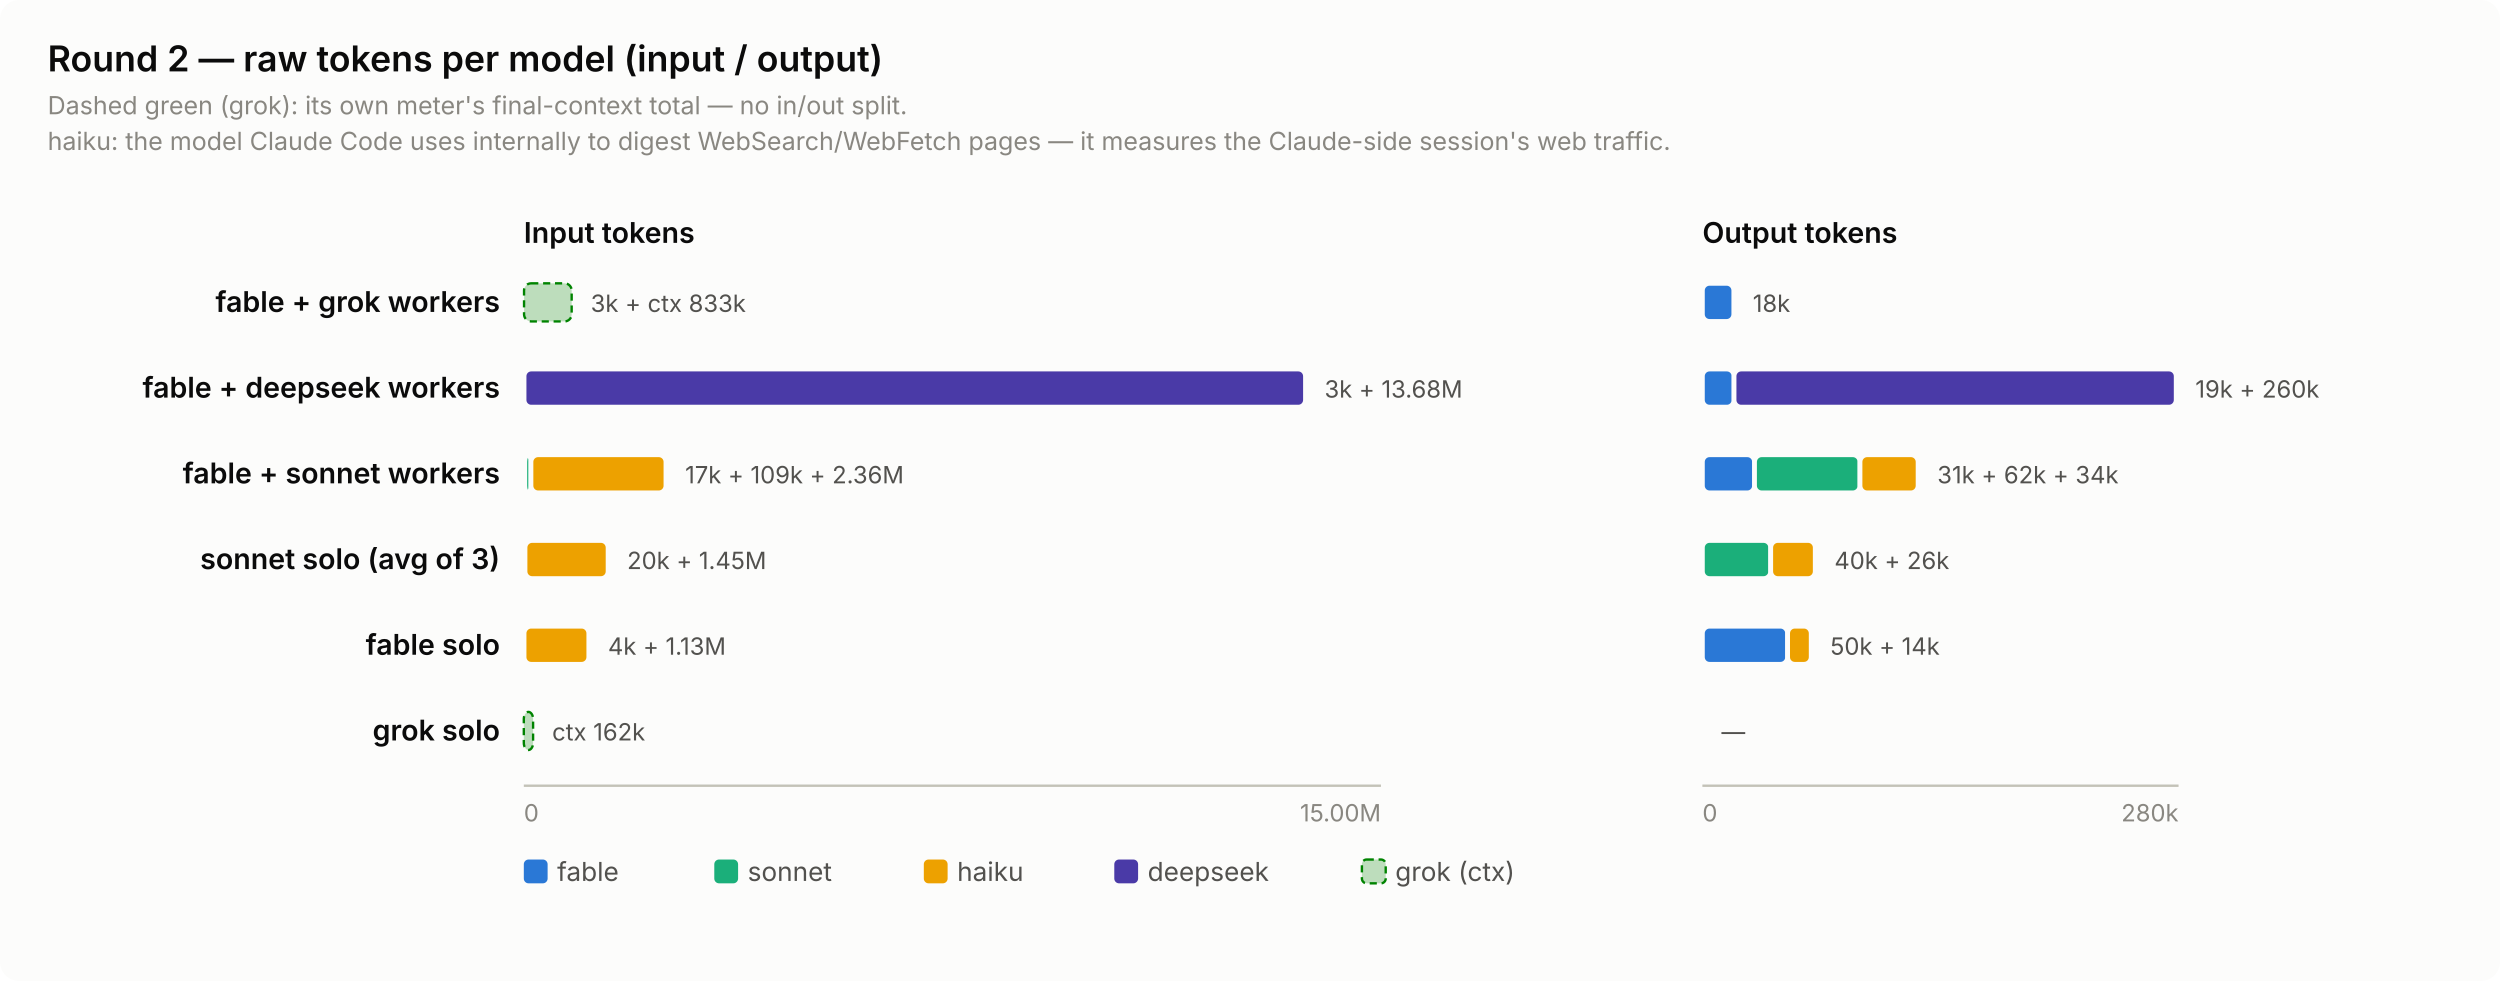
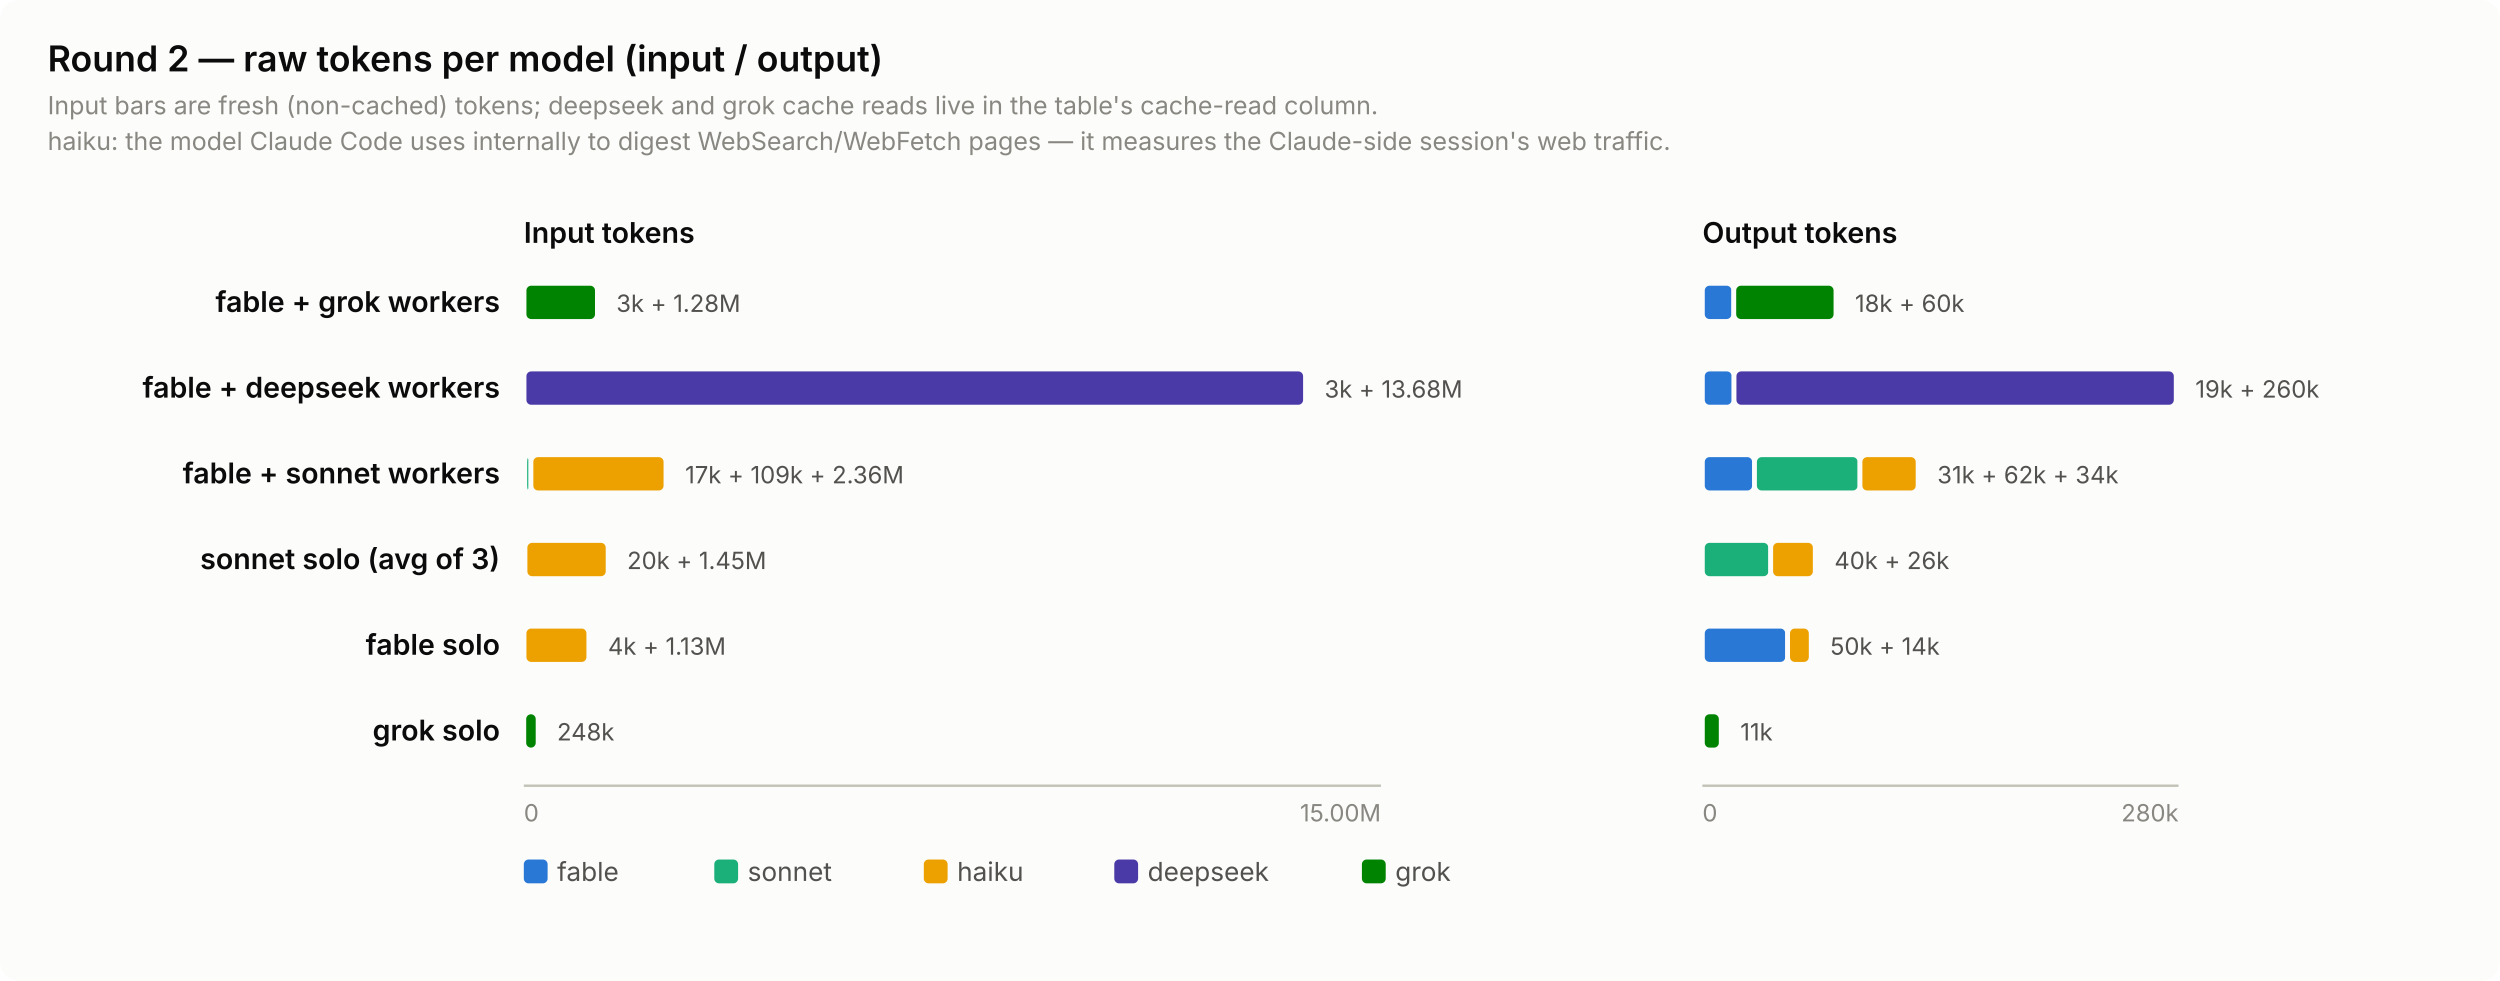
<svg xmlns="http://www.w3.org/2000/svg" viewBox="0 0 1050 412" width="1050" height="412" role="img" aria-label="Round 2 raw tokens per model">
  <rect width="1050" height="412" rx="8" fill="#fcfcfb" />
  <text x="20" y="30" font-size="15" fill="#0b0b0b" text-anchor="start" font-weight="600" font-family="system-ui,-apple-system,Segoe UI,sans-serif">Round 2 — raw tokens per model (input / output)</text>
-   <text x="20" y="48" font-size="10.5" fill="#898781" text-anchor="start" font-weight="normal" font-family="system-ui,-apple-system,Segoe UI,sans-serif">Dashed green (grok): its own meter's final-context total — no in/out split.</text>
+   <text x="20" y="48" font-size="10.5" fill="#898781" text-anchor="start" font-weight="normal" font-family="system-ui,-apple-system,Segoe UI,sans-serif">Input bars are fresh (non-cached) tokens; deepseek and grok cache reads live in the table's cache-read column.</text>
  <text x="20" y="63" font-size="10.5" fill="#898781" text-anchor="start" font-weight="normal" font-family="system-ui,-apple-system,Segoe UI,sans-serif">haiku: the model Claude Code uses internally to digest WebSearch/WebFetch pages — it measures the Claude-side session's web traffic.</text>
  <text x="220" y="102" font-size="12" fill="#0b0b0b" text-anchor="start" font-weight="600" font-family="system-ui,-apple-system,Segoe UI,sans-serif">Input tokens</text>
  <text x="210" y="131" font-size="12" fill="#0b0b0b" text-anchor="end" font-weight="600" font-family="system-ui,-apple-system,Segoe UI,sans-serif">fable + grok workers</text>
-   <rect x="220.1" y="119.0" width="20.0" height="16" rx="3" fill="#008300" fill-opacity="0.25" stroke="#008300" stroke-dasharray="3,2" />
-   <text x="248.075" y="131" font-size="10" fill="#52514e" text-anchor="start" font-weight="normal" font-family="system-ui,-apple-system,Segoe UI,sans-serif">3k + ctx 833k</text>
+   <rect x="220.1" y="119.0" width="30.8" height="16" rx="3" fill="#008300" stroke="#fcfcfb" stroke-width="2" />
+   <text x="258.836" y="131" font-size="10" fill="#52514e" text-anchor="start" font-weight="normal" font-family="system-ui,-apple-system,Segoe UI,sans-serif">3k + 1.28M</text>
  <text x="210" y="167" font-size="12" fill="#0b0b0b" text-anchor="end" font-weight="600" font-family="system-ui,-apple-system,Segoe UI,sans-serif">fable + deepseek workers</text>
  <rect x="220.1" y="155.0" width="328.2" height="16" rx="3" fill="#4a3aa7" stroke="#fcfcfb" stroke-width="2" />
  <text x="556.292" y="167" font-size="10" fill="#52514e" text-anchor="start" font-weight="normal" font-family="system-ui,-apple-system,Segoe UI,sans-serif">3k + 13.68M</text>
  <text x="210" y="203" font-size="12" fill="#0b0b0b" text-anchor="end" font-weight="600" font-family="system-ui,-apple-system,Segoe UI,sans-serif">fable + sonnet workers</text>
  <rect x="220.4" y="191.0" width="2.6" height="16" rx="3" fill="#1baf7a" stroke="#fcfcfb" stroke-width="2" />
  <rect x="223.0" y="191.0" width="56.7" height="16" rx="3" fill="#eda100" stroke="#fcfcfb" stroke-width="2" />
  <text x="287.742" y="203" font-size="10" fill="#52514e" text-anchor="start" font-weight="normal" font-family="system-ui,-apple-system,Segoe UI,sans-serif">17k + 109k + 2.36M</text>
  <text x="210" y="239" font-size="12" fill="#0b0b0b" text-anchor="end" font-weight="600" font-family="system-ui,-apple-system,Segoe UI,sans-serif">sonnet solo (avg of 3)</text>
  <rect x="220.5" y="227.0" width="34.9" height="16" rx="3" fill="#eda100" stroke="#fcfcfb" stroke-width="2" />
  <text x="263.381" y="239" font-size="10" fill="#52514e" text-anchor="start" font-weight="normal" font-family="system-ui,-apple-system,Segoe UI,sans-serif">20k + 1.45M</text>
  <text x="210" y="275" font-size="12" fill="#0b0b0b" text-anchor="end" font-weight="600" font-family="system-ui,-apple-system,Segoe UI,sans-serif">fable solo</text>
  <rect x="220.1" y="263.0" width="27.2" height="16" rx="3" fill="#eda100" stroke="#fcfcfb" stroke-width="2" />
  <text x="255.33" y="275" font-size="10" fill="#52514e" text-anchor="start" font-weight="normal" font-family="system-ui,-apple-system,Segoe UI,sans-serif">4k + 1.13M</text>
  <text x="210" y="311" font-size="12" fill="#0b0b0b" text-anchor="end" font-weight="600" font-family="system-ui,-apple-system,Segoe UI,sans-serif">grok solo</text>
-   <rect x="220.0" y="299.0" width="3.9" height="16" rx="3" fill="#008300" fill-opacity="0.25" stroke="#008300" stroke-dasharray="3,2" />
-   <text x="231.88" y="311" font-size="10" fill="#52514e" text-anchor="start" font-weight="normal" font-family="system-ui,-apple-system,Segoe UI,sans-serif">ctx 162k</text>
+   <rect x="220.0" y="299.0" width="6.0" height="16" rx="3" fill="#008300" stroke="#fcfcfb" stroke-width="2" />
+   <text x="233.954" y="311" font-size="10" fill="#52514e" text-anchor="start" font-weight="normal" font-family="system-ui,-apple-system,Segoe UI,sans-serif">248k</text>
  <line x1="220" y1="330" x2="580" y2="330" stroke="#c3c2b7" />
  <text x="220" y="345" font-size="10" fill="#898781" text-anchor="start" font-weight="normal" font-family="system-ui,-apple-system,Segoe UI,sans-serif">0</text>
  <text x="580" y="345" font-size="10" fill="#898781" text-anchor="end" font-weight="normal" font-family="system-ui,-apple-system,Segoe UI,sans-serif">15.00M</text>
  <text x="715" y="102" font-size="12" fill="#0b0b0b" text-anchor="start" font-weight="600" font-family="system-ui,-apple-system,Segoe UI,sans-serif">Output tokens</text>
  <rect x="715.0" y="119.0" width="13.2" height="16" rx="3" fill="#2a78d6" stroke="#fcfcfb" stroke-width="2" />
-   <text x="736.157" y="131" font-size="10" fill="#52514e" text-anchor="start" font-weight="normal" font-family="system-ui,-apple-system,Segoe UI,sans-serif">18k</text>
+   <rect x="728.2" y="119.0" width="42.9" height="16" rx="3" fill="#008300" stroke="#fcfcfb" stroke-width="2" />
+   <text x="779.086" y="131" font-size="10" fill="#52514e" text-anchor="start" font-weight="normal" font-family="system-ui,-apple-system,Segoe UI,sans-serif">18k + 60k</text>
  <rect x="715.0" y="155.0" width="13.3" height="16" rx="3" fill="#2a78d6" stroke="#fcfcfb" stroke-width="2" />
  <rect x="728.3" y="155.0" width="185.7" height="16" rx="3" fill="#4a3aa7" stroke="#fcfcfb" stroke-width="2" />
  <text x="922.026" y="167" font-size="10" fill="#52514e" text-anchor="start" font-weight="normal" font-family="system-ui,-apple-system,Segoe UI,sans-serif">19k + 260k</text>
  <rect x="715.0" y="191.0" width="21.9" height="16" rx="3" fill="#2a78d6" stroke="#fcfcfb" stroke-width="2" />
  <rect x="736.9" y="191.0" width="44.3" height="16" rx="3" fill="#1baf7a" stroke="#fcfcfb" stroke-width="2" />
  <rect x="781.2" y="191.0" width="24.4" height="16" rx="3" fill="#eda100" stroke="#fcfcfb" stroke-width="2" />
  <text x="813.652" y="203" font-size="10" fill="#52514e" text-anchor="start" font-weight="normal" font-family="system-ui,-apple-system,Segoe UI,sans-serif">31k + 62k + 34k</text>
  <rect x="715.0" y="227.0" width="28.7" height="16" rx="3" fill="#1baf7a" stroke="#fcfcfb" stroke-width="2" />
  <rect x="743.7" y="227.0" width="18.7" height="16" rx="3" fill="#eda100" stroke="#fcfcfb" stroke-width="2" />
  <text x="770.424" y="239" font-size="10" fill="#52514e" text-anchor="start" font-weight="normal" font-family="system-ui,-apple-system,Segoe UI,sans-serif">40k + 26k</text>
  <rect x="715.0" y="263.0" width="35.8" height="16" rx="3" fill="#2a78d6" stroke="#fcfcfb" stroke-width="2" />
  <rect x="750.8" y="263.0" width="9.9" height="16" rx="3" fill="#eda100" stroke="#fcfcfb" stroke-width="2" />
  <text x="768.709" y="275" font-size="10" fill="#52514e" text-anchor="start" font-weight="normal" font-family="system-ui,-apple-system,Segoe UI,sans-serif">50k + 14k</text>
-   <text x="723.0" y="311" font-size="10" fill="#52514e" text-anchor="start" font-weight="normal" font-family="system-ui,-apple-system,Segoe UI,sans-serif">—</text>
+   <rect x="715.0" y="299.0" width="7.9" height="16" rx="3" fill="#008300" stroke="#fcfcfb" stroke-width="2" />
+   <text x="730.897" y="311" font-size="10" fill="#52514e" text-anchor="start" font-weight="normal" font-family="system-ui,-apple-system,Segoe UI,sans-serif">11k</text>
  <line x1="715" y1="330" x2="915" y2="330" stroke="#c3c2b7" />
  <text x="715" y="345" font-size="10" fill="#898781" text-anchor="start" font-weight="normal" font-family="system-ui,-apple-system,Segoe UI,sans-serif">0</text>
  <text x="915" y="345" font-size="10" fill="#898781" text-anchor="end" font-weight="normal" font-family="system-ui,-apple-system,Segoe UI,sans-serif">280k</text>
  <rect x="220" y="361" width="10" height="10" rx="2" fill="#2a78d6" />
  <text x="234" y="370" font-size="11" fill="#52514e" text-anchor="start" font-weight="normal" font-family="system-ui,-apple-system,Segoe UI,sans-serif">fable</text>
  <rect x="300" y="361" width="10" height="10" rx="2" fill="#1baf7a" />
  <text x="314" y="370" font-size="11" fill="#52514e" text-anchor="start" font-weight="normal" font-family="system-ui,-apple-system,Segoe UI,sans-serif">sonnet</text>
  <rect x="388" y="361" width="10" height="10" rx="2" fill="#eda100" />
  <text x="402" y="370" font-size="11" fill="#52514e" text-anchor="start" font-weight="normal" font-family="system-ui,-apple-system,Segoe UI,sans-serif">haiku</text>
  <rect x="468" y="361" width="10" height="10" rx="2" fill="#4a3aa7" />
  <text x="482" y="370" font-size="11" fill="#52514e" text-anchor="start" font-weight="normal" font-family="system-ui,-apple-system,Segoe UI,sans-serif">deepseek</text>
-   <rect x="572" y="361" width="10" height="10" rx="2" fill="#008300" fill-opacity="0.25" stroke="#008300" stroke-dasharray="3,2" />
-   <text x="586" y="370" font-size="11" fill="#52514e" text-anchor="start" font-weight="normal" font-family="system-ui,-apple-system,Segoe UI,sans-serif">grok (ctx)</text>
+   <rect x="572" y="361" width="10" height="10" rx="2" fill="#008300" />
+   <text x="586" y="370" font-size="11" fill="#52514e" text-anchor="start" font-weight="normal" font-family="system-ui,-apple-system,Segoe UI,sans-serif">grok</text>
</svg>
